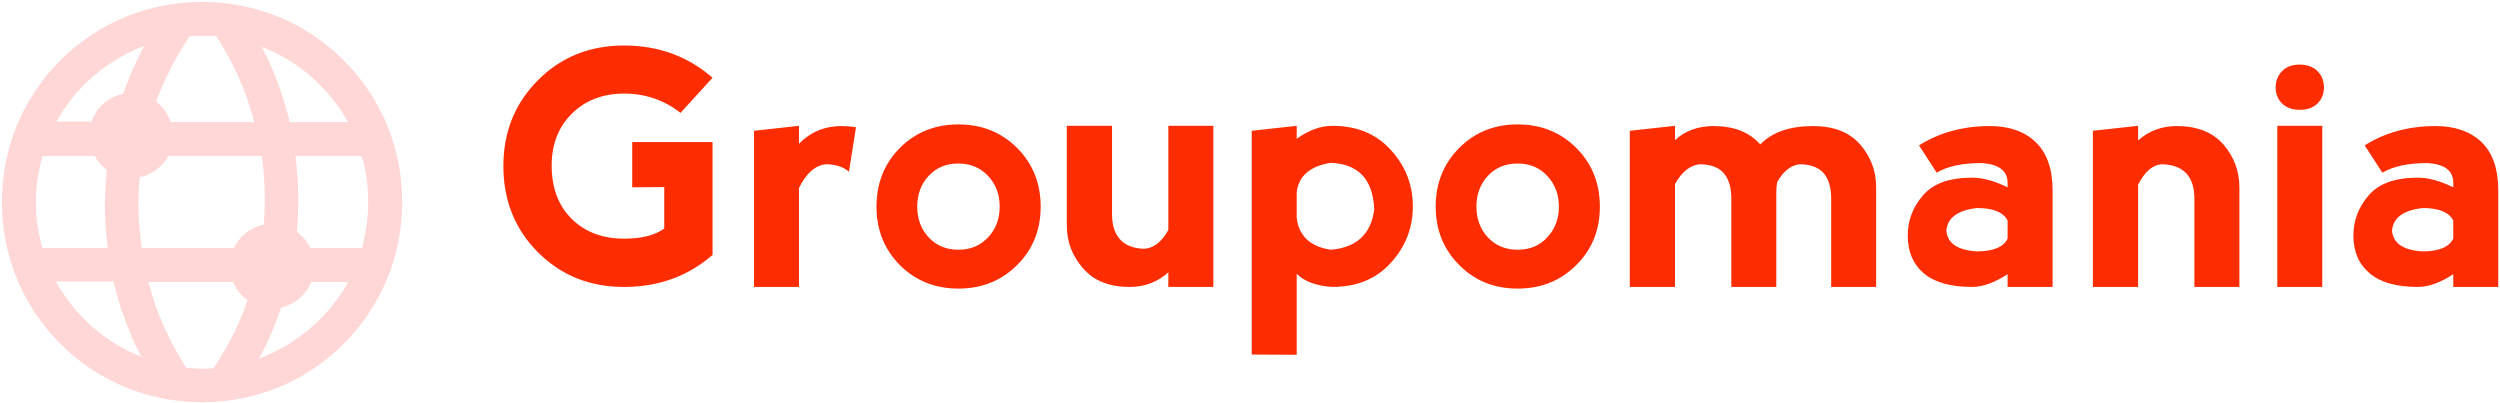
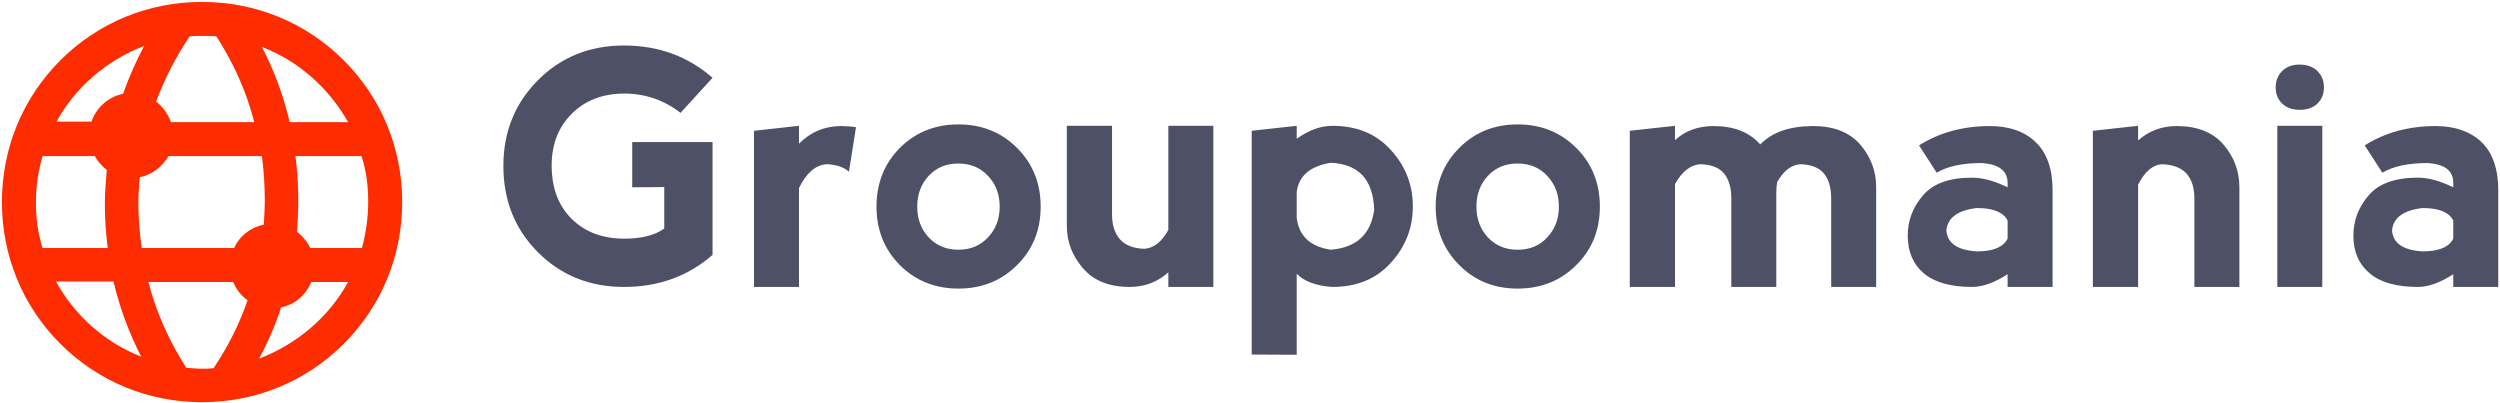
<svg xmlns="http://www.w3.org/2000/svg" data-v-5f19e91b="" width="485" height="78" viewBox="0 0 485 78">
-   <g data-v-5f19e91b="" id="b84507ba-a37d-0d6c-3fcb-8fc531264173" fill="#FD2D01" transform="matrix(4.569688,0,0,4.569688,96.32992,-2.231069)">
+   <g data-v-5f19e91b="" id="b84507ba-a37d-0d6c-3fcb-8fc531264173" fill="#4E5166" transform="matrix(4.569688,0,0,4.569688,96.32992,-2.231069)">
    <path d="M5.41 12.67L5.41 12.67Q3.23 12.67 1.76 11.20L1.76 11.20L1.76 11.20Q0.29 9.73 0.29 7.53L0.29 7.53L0.29 7.53Q0.29 5.37 1.76 3.89L1.76 3.89L1.76 3.89Q3.23 2.42 5.41 2.42L5.41 2.42L5.41 2.42Q7.60 2.42 9.17 3.79L9.17 3.79L7.81 5.28L7.81 5.28Q6.76 4.46 5.41 4.46L5.41 4.46L5.41 4.46Q4.03 4.47 3.18 5.33L3.18 5.33L3.18 5.33Q2.34 6.18 2.34 7.51L2.34 7.51L2.34 7.51Q2.34 8.94 3.19 9.78L3.19 9.78L3.19 9.78Q4.04 10.62 5.42 10.62L5.42 10.62L5.42 10.62Q6.53 10.62 7.12 10.19L7.12 10.19L7.12 8.43L5.76 8.44L5.76 6.52L9.17 6.52L9.17 11.31L9.17 11.31Q7.61 12.67 5.41 12.67L5.41 12.67ZM12.84 5.83L12.84 6.59L12.84 6.59Q13.58 5.84 14.63 5.84L14.63 5.84L14.63 5.84Q14.96 5.84 15.26 5.89L15.26 5.89L14.96 7.78L14.96 7.78Q14.63 7.48 14.01 7.46L14.01 7.46L14.01 7.46Q13.31 7.51 12.84 8.47L12.84 8.47L12.84 12.67L10.93 12.67L10.93 6.04L12.84 5.83ZM19.61 12.74L19.61 12.74Q18.12 12.74 17.12 11.74L17.12 11.74L17.12 11.74Q16.13 10.74 16.13 9.26L16.13 9.26L16.13 9.26Q16.13 7.77 17.12 6.77L17.12 6.77L17.12 6.77Q18.12 5.77 19.61 5.77L19.61 5.77L19.61 5.77Q21.10 5.77 22.10 6.77L22.10 6.77L22.10 6.77Q23.10 7.77 23.10 9.26L23.10 9.26L23.10 9.26Q23.10 10.75 22.10 11.74L22.10 11.74L22.10 11.74Q21.10 12.74 19.61 12.74L19.61 12.74ZM19.61 11.09L19.61 11.09L19.61 11.09Q20.38 11.09 20.87 10.56L20.87 10.56L20.87 10.56Q21.36 10.04 21.36 9.26L21.36 9.26L21.36 9.26Q21.36 8.48 20.87 7.96L20.87 7.96L20.87 7.96Q20.38 7.43 19.60 7.43L19.60 7.43L19.60 7.43Q18.83 7.43 18.34 7.96L18.34 7.96L18.34 7.96Q17.86 8.48 17.86 9.26L17.86 9.26L17.86 9.26Q17.86 10.04 18.34 10.56L18.34 10.56L18.34 10.56Q18.83 11.09 19.61 11.09ZM28.52 10.25L28.52 10.25L28.52 5.83L30.43 5.83L30.43 12.67L28.52 12.67L28.52 12.05L28.52 12.05Q27.83 12.67 26.88 12.67L26.88 12.67L26.88 12.67Q25.58 12.67 24.90 11.88L24.90 11.88L24.90 11.88Q24.21 11.09 24.21 10.07L24.21 10.07L24.21 5.83L26.13 5.83L26.13 9.59L26.13 9.59Q26.13 10.27 26.47 10.65L26.47 10.65L26.47 10.65Q26.81 11.03 27.50 11.05L27.50 11.05L27.50 11.05Q28.10 11.01 28.52 10.25ZM33.97 15.55L32.06 15.54L32.06 6.04L33.97 5.83L33.97 6.38L33.97 6.38Q34.74 5.83 35.48 5.83L35.48 5.83L35.48 5.83Q37.05 5.83 37.97 6.86L37.97 6.86L37.97 6.86Q38.90 7.88 38.90 9.25L38.90 9.25L38.90 9.25Q38.90 10.62 37.97 11.64L37.97 11.64L37.97 11.64Q37.05 12.67 35.48 12.67L35.48 12.67L35.48 12.67Q34.45 12.60 33.97 12.11L33.97 12.11L33.97 15.55ZM33.97 8.63L33.97 8.63L33.97 9.74L33.97 9.74Q34.11 10.89 35.41 11.09L35.41 11.09L35.41 11.09Q37.05 10.96 37.26 9.39L37.26 9.39L37.26 9.39Q37.19 7.47 35.41 7.40L35.41 7.40L35.41 7.40Q34.11 7.61 33.97 8.63ZM43.35 12.74L43.35 12.74Q41.86 12.74 40.87 11.74L40.87 11.74L40.87 11.74Q39.87 10.74 39.87 9.26L39.87 9.26L39.87 9.26Q39.87 7.77 40.87 6.77L40.87 6.77L40.87 6.77Q41.86 5.77 43.35 5.77L43.35 5.77L43.35 5.77Q44.84 5.77 45.84 6.77L45.84 6.77L45.84 6.77Q46.84 7.77 46.84 9.26L46.84 9.26L46.84 9.26Q46.84 10.75 45.84 11.74L45.84 11.74L45.84 11.74Q44.84 12.74 43.35 12.74L43.35 12.74ZM43.35 11.09L43.35 11.09L43.35 11.09Q44.13 11.09 44.61 10.56L44.61 10.56L44.61 10.56Q45.10 10.04 45.10 9.26L45.10 9.26L45.10 9.26Q45.10 8.48 44.61 7.96L44.61 7.96L44.61 7.96Q44.13 7.43 43.34 7.43L43.34 7.43L43.34 7.43Q42.57 7.43 42.08 7.96L42.08 7.96L42.08 7.96Q41.60 8.48 41.60 9.26L41.60 9.26L41.60 9.26Q41.60 10.04 42.08 10.56L42.08 10.56L42.08 10.56Q42.57 11.09 43.35 11.09ZM50.03 8.30L50.03 8.30L50.03 12.67L48.11 12.67L48.11 6.04L50.03 5.83L50.03 6.44L50.03 6.44Q50.67 5.84 51.67 5.84L51.67 5.84L51.67 5.84Q52.96 5.84 53.65 6.62L53.65 6.62L53.65 6.62Q54.40 5.84 55.90 5.84L55.90 5.84L55.90 5.84Q57.20 5.84 57.89 6.62L57.89 6.62L57.89 6.62Q58.57 7.41 58.57 8.44L58.57 8.44L58.57 12.67L56.66 12.67L56.66 8.91L56.66 8.91Q56.66 8.23 56.35 7.85L56.35 7.85L56.35 7.85Q56.04 7.48 55.35 7.46L55.35 7.46L55.35 7.46Q54.78 7.50 54.37 8.21L54.37 8.21L54.37 8.21Q54.33 8.42 54.33 8.64L54.33 8.64L54.33 12.67L52.42 12.67L52.42 8.91L52.42 8.91Q52.42 8.23 52.11 7.85L52.11 7.85L52.11 7.85Q51.80 7.48 51.11 7.46L51.11 7.46L51.11 7.46Q50.48 7.50 50.03 8.30ZM61.14 7.82L60.39 6.66L60.39 6.66Q61.69 5.84 63.40 5.84L63.40 5.84L63.40 5.84Q64.63 5.84 65.34 6.52L65.34 6.52L65.34 6.52Q66.06 7.21 66.06 8.57L66.06 8.57L66.06 12.67L64.15 12.67L64.15 12.13L64.15 12.13Q63.31 12.67 62.64 12.67L62.64 12.67L62.64 12.67Q61.28 12.67 60.59 12.09L60.59 12.09L60.59 12.09Q59.91 11.51 59.91 10.49L59.91 10.49L59.91 10.49Q59.91 9.53 60.56 8.78L60.56 8.78L60.56 8.78Q61.20 8.03 62.64 8.03L62.64 8.03L62.64 8.03Q63.31 8.03 64.15 8.44L64.15 8.44L64.15 8.23L64.15 8.23Q64.13 7.48 63.05 7.41L63.05 7.41L63.05 7.41Q61.82 7.41 61.14 7.82L61.14 7.82ZM64.15 10.62L64.15 10.62L64.15 9.85L64.15 9.85Q63.88 9.32 62.85 9.32L62.85 9.32L62.85 9.32Q61.62 9.46 61.55 10.28L61.55 10.28L61.55 10.28Q61.62 11.09 62.85 11.16L62.85 11.16L62.85 11.16Q63.88 11.16 64.15 10.62ZM69.69 8.33L69.69 8.33L69.69 12.67L67.77 12.67L67.77 6.04L69.69 5.83L69.69 6.45L69.69 6.45Q70.38 5.84 71.33 5.84L71.33 5.84L71.33 5.84Q72.63 5.84 73.31 6.62L73.31 6.62L73.31 6.62Q73.99 7.41 73.99 8.44L73.99 8.44L73.99 12.67L72.08 12.67L72.08 8.91L72.08 8.91Q72.08 8.23 71.74 7.85L71.74 7.85L71.74 7.85Q71.39 7.48 70.70 7.46L70.70 7.46L70.70 7.46Q70.11 7.50 69.69 8.33ZM77.51 12.67L75.60 12.67L75.60 5.83L77.51 5.83L77.51 12.67ZM75.53 4.20L75.53 4.20L75.53 4.20Q75.53 4.61 75.80 4.88L75.80 4.88L75.80 4.88Q76.08 5.15 76.56 5.15L76.56 5.15L76.56 5.15Q77.03 5.15 77.31 4.88L77.31 4.88L77.31 4.88Q77.58 4.61 77.58 4.20L77.58 4.20L77.58 4.20Q77.58 3.79 77.31 3.51L77.31 3.51L77.31 3.51Q77.03 3.23 76.54 3.23L76.54 3.23L76.54 3.23Q76.08 3.23 75.80 3.51L75.80 3.51L75.80 3.51Q75.53 3.79 75.53 4.20ZM80.06 7.82L79.31 6.66L79.31 6.66Q80.61 5.84 82.32 5.84L82.32 5.84L82.32 5.84Q83.55 5.84 84.27 6.52L84.27 6.52L84.27 6.52Q84.98 7.21 84.98 8.57L84.98 8.57L84.98 12.67L83.07 12.67L83.07 12.13L83.07 12.13Q82.24 12.67 81.57 12.67L81.57 12.67L81.57 12.67Q80.20 12.67 79.52 12.09L79.52 12.09L79.52 12.09Q78.83 11.51 78.83 10.49L78.83 10.49L78.83 10.49Q78.83 9.53 79.48 8.78L79.48 8.78L79.48 8.78Q80.12 8.03 81.57 8.03L81.57 8.03L81.57 8.03Q82.23 8.03 83.07 8.44L83.07 8.44L83.07 8.23L83.07 8.23Q83.06 7.48 81.98 7.41L81.98 7.41L81.98 7.41Q80.75 7.41 80.06 7.82L80.06 7.82ZM83.07 10.62L83.07 10.62L83.07 9.85L83.07 9.85Q82.80 9.32 81.77 9.32L81.77 9.32L81.77 9.32Q80.54 9.46 80.47 10.28L80.47 10.28L80.47 10.28Q80.54 11.09 81.77 11.16L81.77 11.16L81.77 11.16Q82.80 11.16 83.07 10.62Z" />
  </g>
-   <g data-v-5f19e91b="" id="eb8ee116-946f-66a4-a2bb-64183428be89" transform="matrix(0.9288891,0,0,0.9288891,183.1778,-199.5245)" stroke="none" fill="#FFD7D7">
+   <g data-v-5f19e91b="" id="eb8ee116-946f-66a4-a2bb-64183428be89" transform="matrix(0.9288891,0,0,0.9288891,183.1778,-199.5245)" stroke="none" fill="#FD2D01">
    <switch>
      <g>
        <path d="M-155 298.8c11.2 0 21.7-4.3 29.6-12.2 7.9-7.9 12.2-18.4 12.2-29.6 0-11.2-4.3-21.7-12.2-29.6-7.9-7.9-18.4-12.2-29.6-12.2s-21.7 4.3-29.6 12.2c-7.9 7.9-12.2 18.4-12.2 29.6 0 11.2 4.3 21.7 12.2 29.6 7.9 7.9 18.4 12.2 29.6 12.2zm2.4-7.1c-.8.1-1.6.1-2.4.1-1.1 0-2.2-.1-3.3-.2-3.6-5.6-6.3-11.6-7.9-17.9h17.7c.6 1.5 1.7 2.9 3 3.8-1.7 5-4.1 9.7-7.1 14.2zm9.5-2c1.9-3.5 3.4-7 4.6-10.7 2.9-.6 5.2-2.6 6.3-5.3h7.7c-4 7.3-10.7 13-18.6 16zm22.8-32.7c0 3.3-.5 6.5-1.3 9.6h-10.8c-.6-1.3-1.6-2.5-2.8-3.4.2-2.2.3-4.4.3-6.6 0-3.1-.2-6.2-.6-9.2h13.8c1 3 1.4 6.3 1.4 9.6zm-4.2-16.7h-12.2c-1.3-5.5-3.2-10.7-5.8-15.7 7.6 2.9 14 8.6 18 15.7zm-17.4 16.3c0 1.7-.1 3.4-.2 5.1-2.8.6-5.1 2.4-6.2 4.9h-19.3c-.4-3-.7-6.1-.7-9.1 0-1.9.1-3.8.3-5.7 2.6-.5 4.7-2.2 6-4.4h19.5c.4 3 .6 6.1.6 9.2zm-15.7-34.2c.9-.1 1.8-.1 2.6-.1 1 0 2 0 3 .1 3.6 5.6 6.3 11.6 7.9 17.9h-17.4c-.6-1.7-1.7-3.2-3.1-4.3 1.8-4.8 4.1-9.3 7-13.6zm-9.5 2c-1.7 3.2-3.2 6.6-4.4 10-3.1.6-5.6 2.9-6.6 5.8h-7.3c3.9-7.1 10.4-12.8 18.3-15.8zm-22.6 32.6c0-3.3.5-6.6 1.4-9.6h10.9c.6 1.1 1.5 2.1 2.5 2.9-.2 2.4-.4 4.8-.4 7.2 0 3.1.2 6.1.6 9.1h-13.6c-1-3.1-1.4-6.3-1.4-9.6zm16.2 16.6c1.3 5.4 3.2 10.7 5.8 15.7-7.6-3-13.9-8.6-17.8-15.7h12z" />
      </g>
    </switch>
  </g>
</svg>
